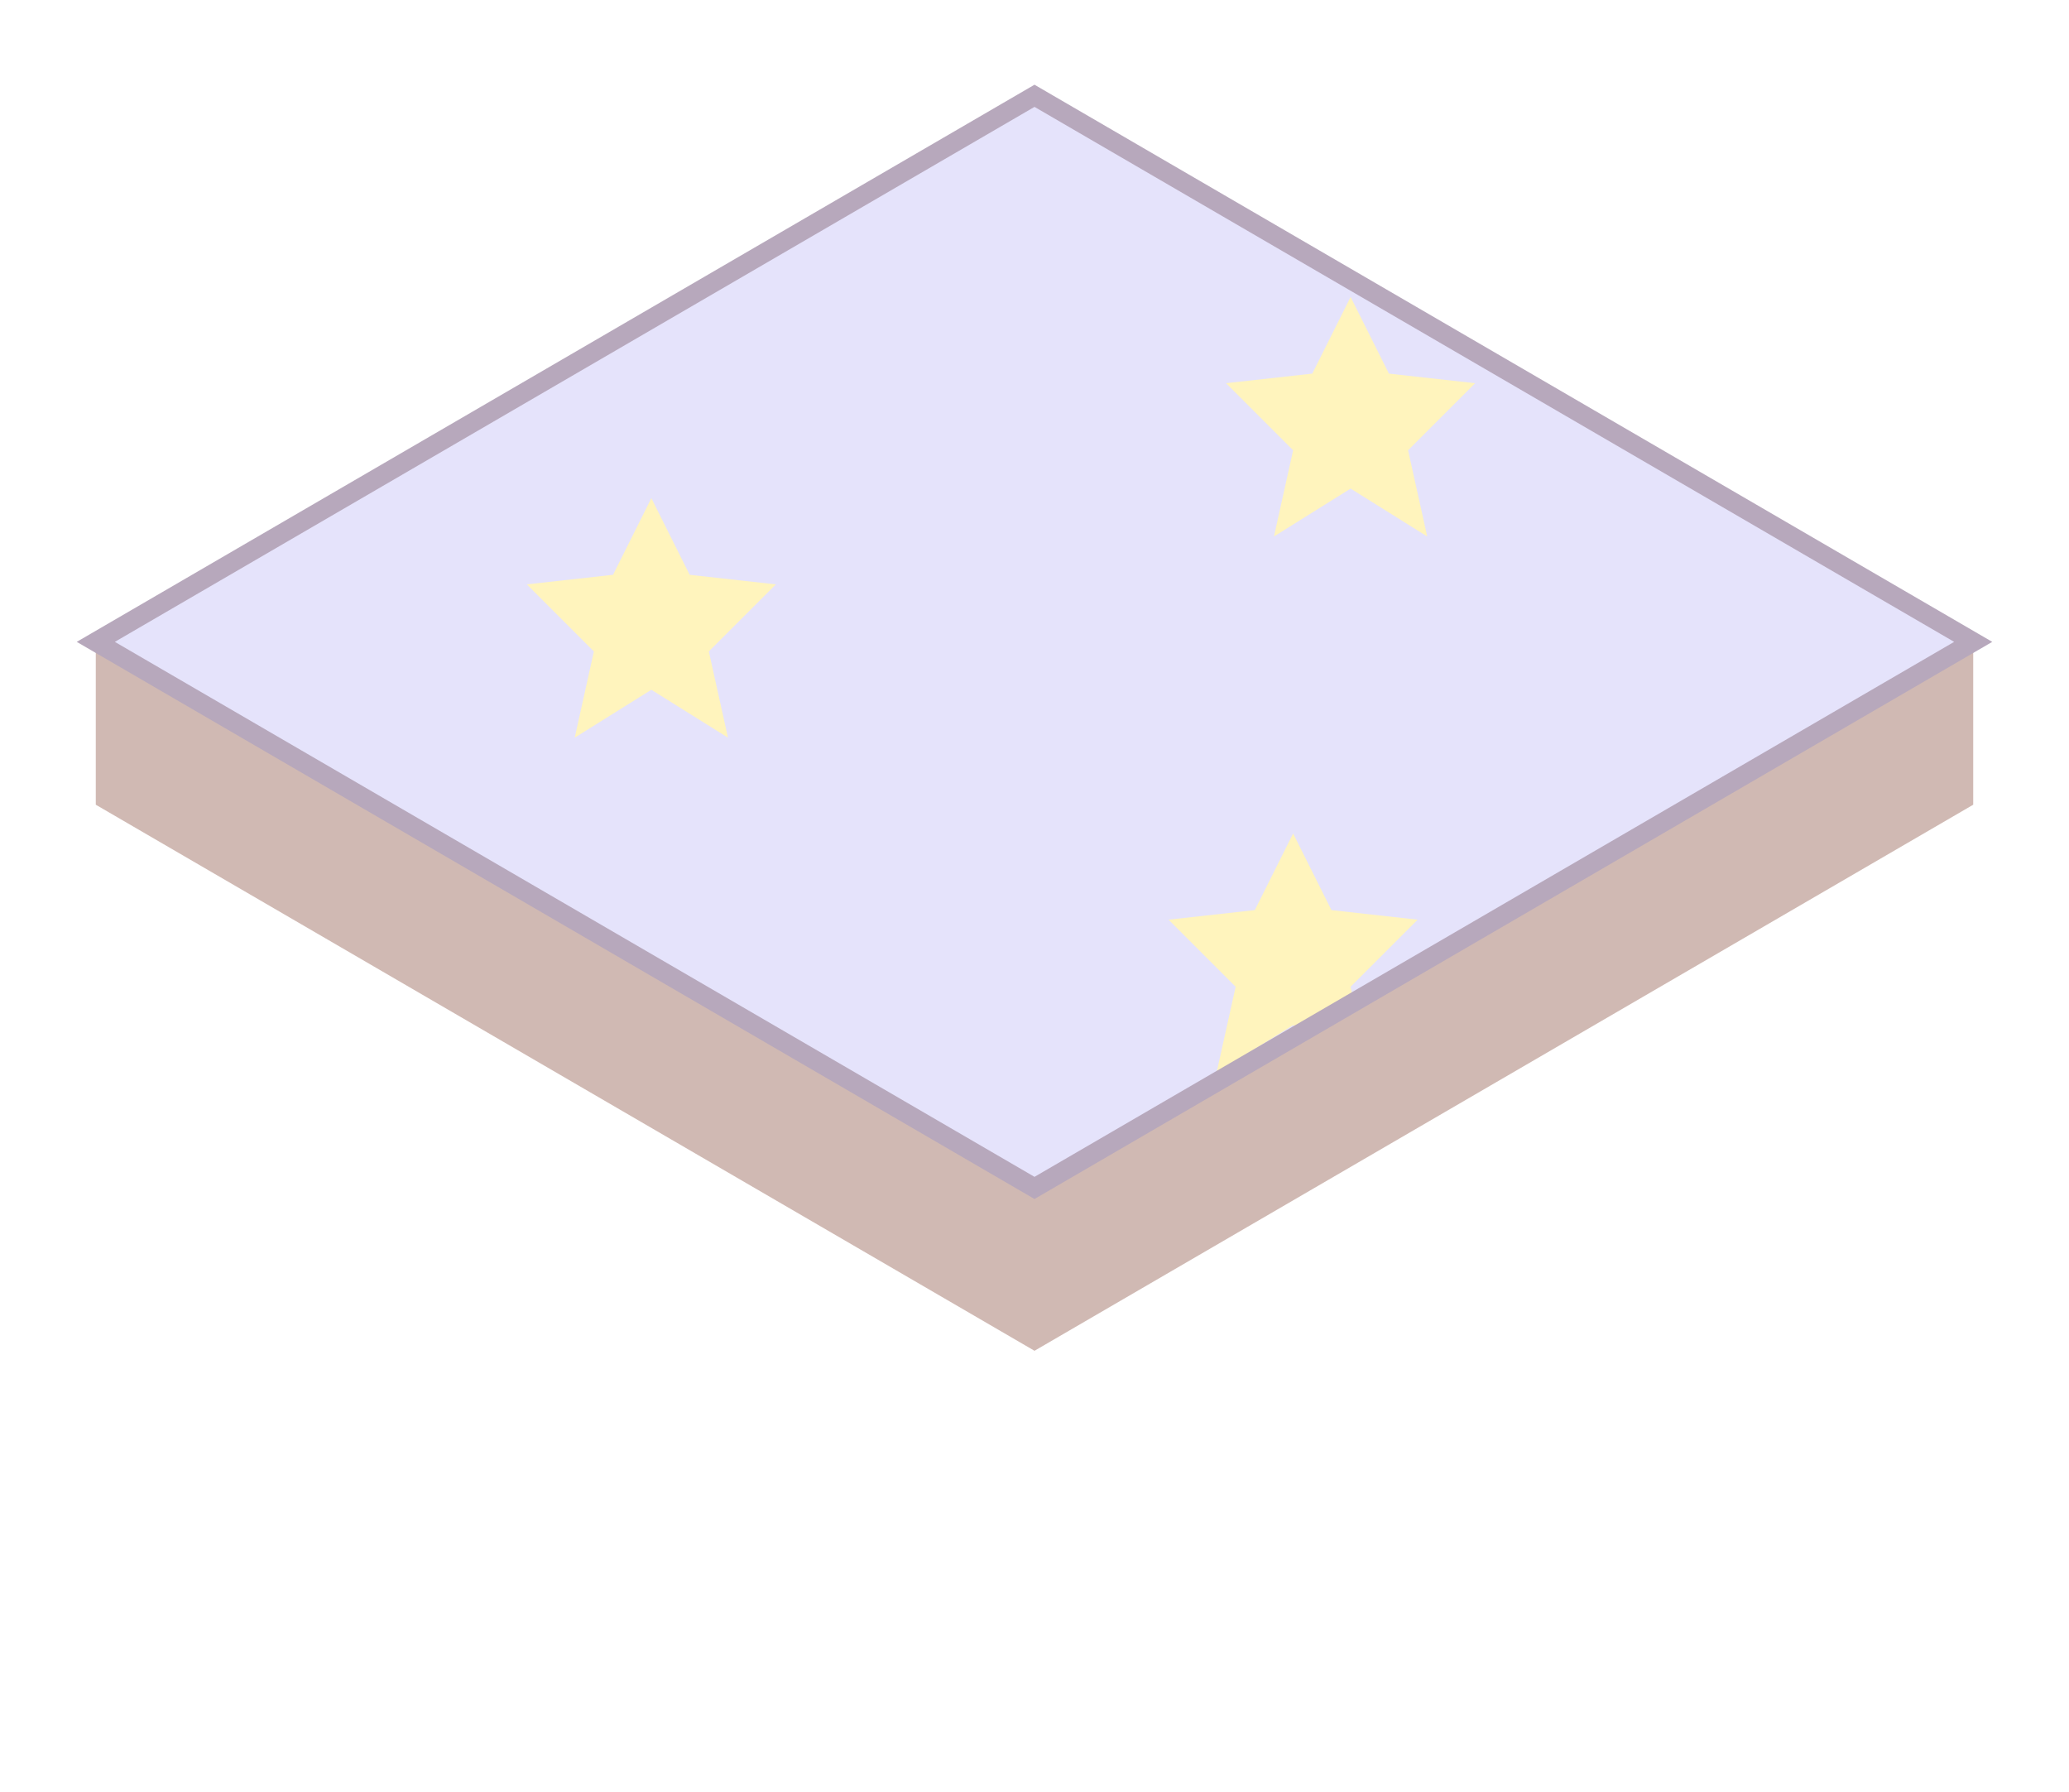
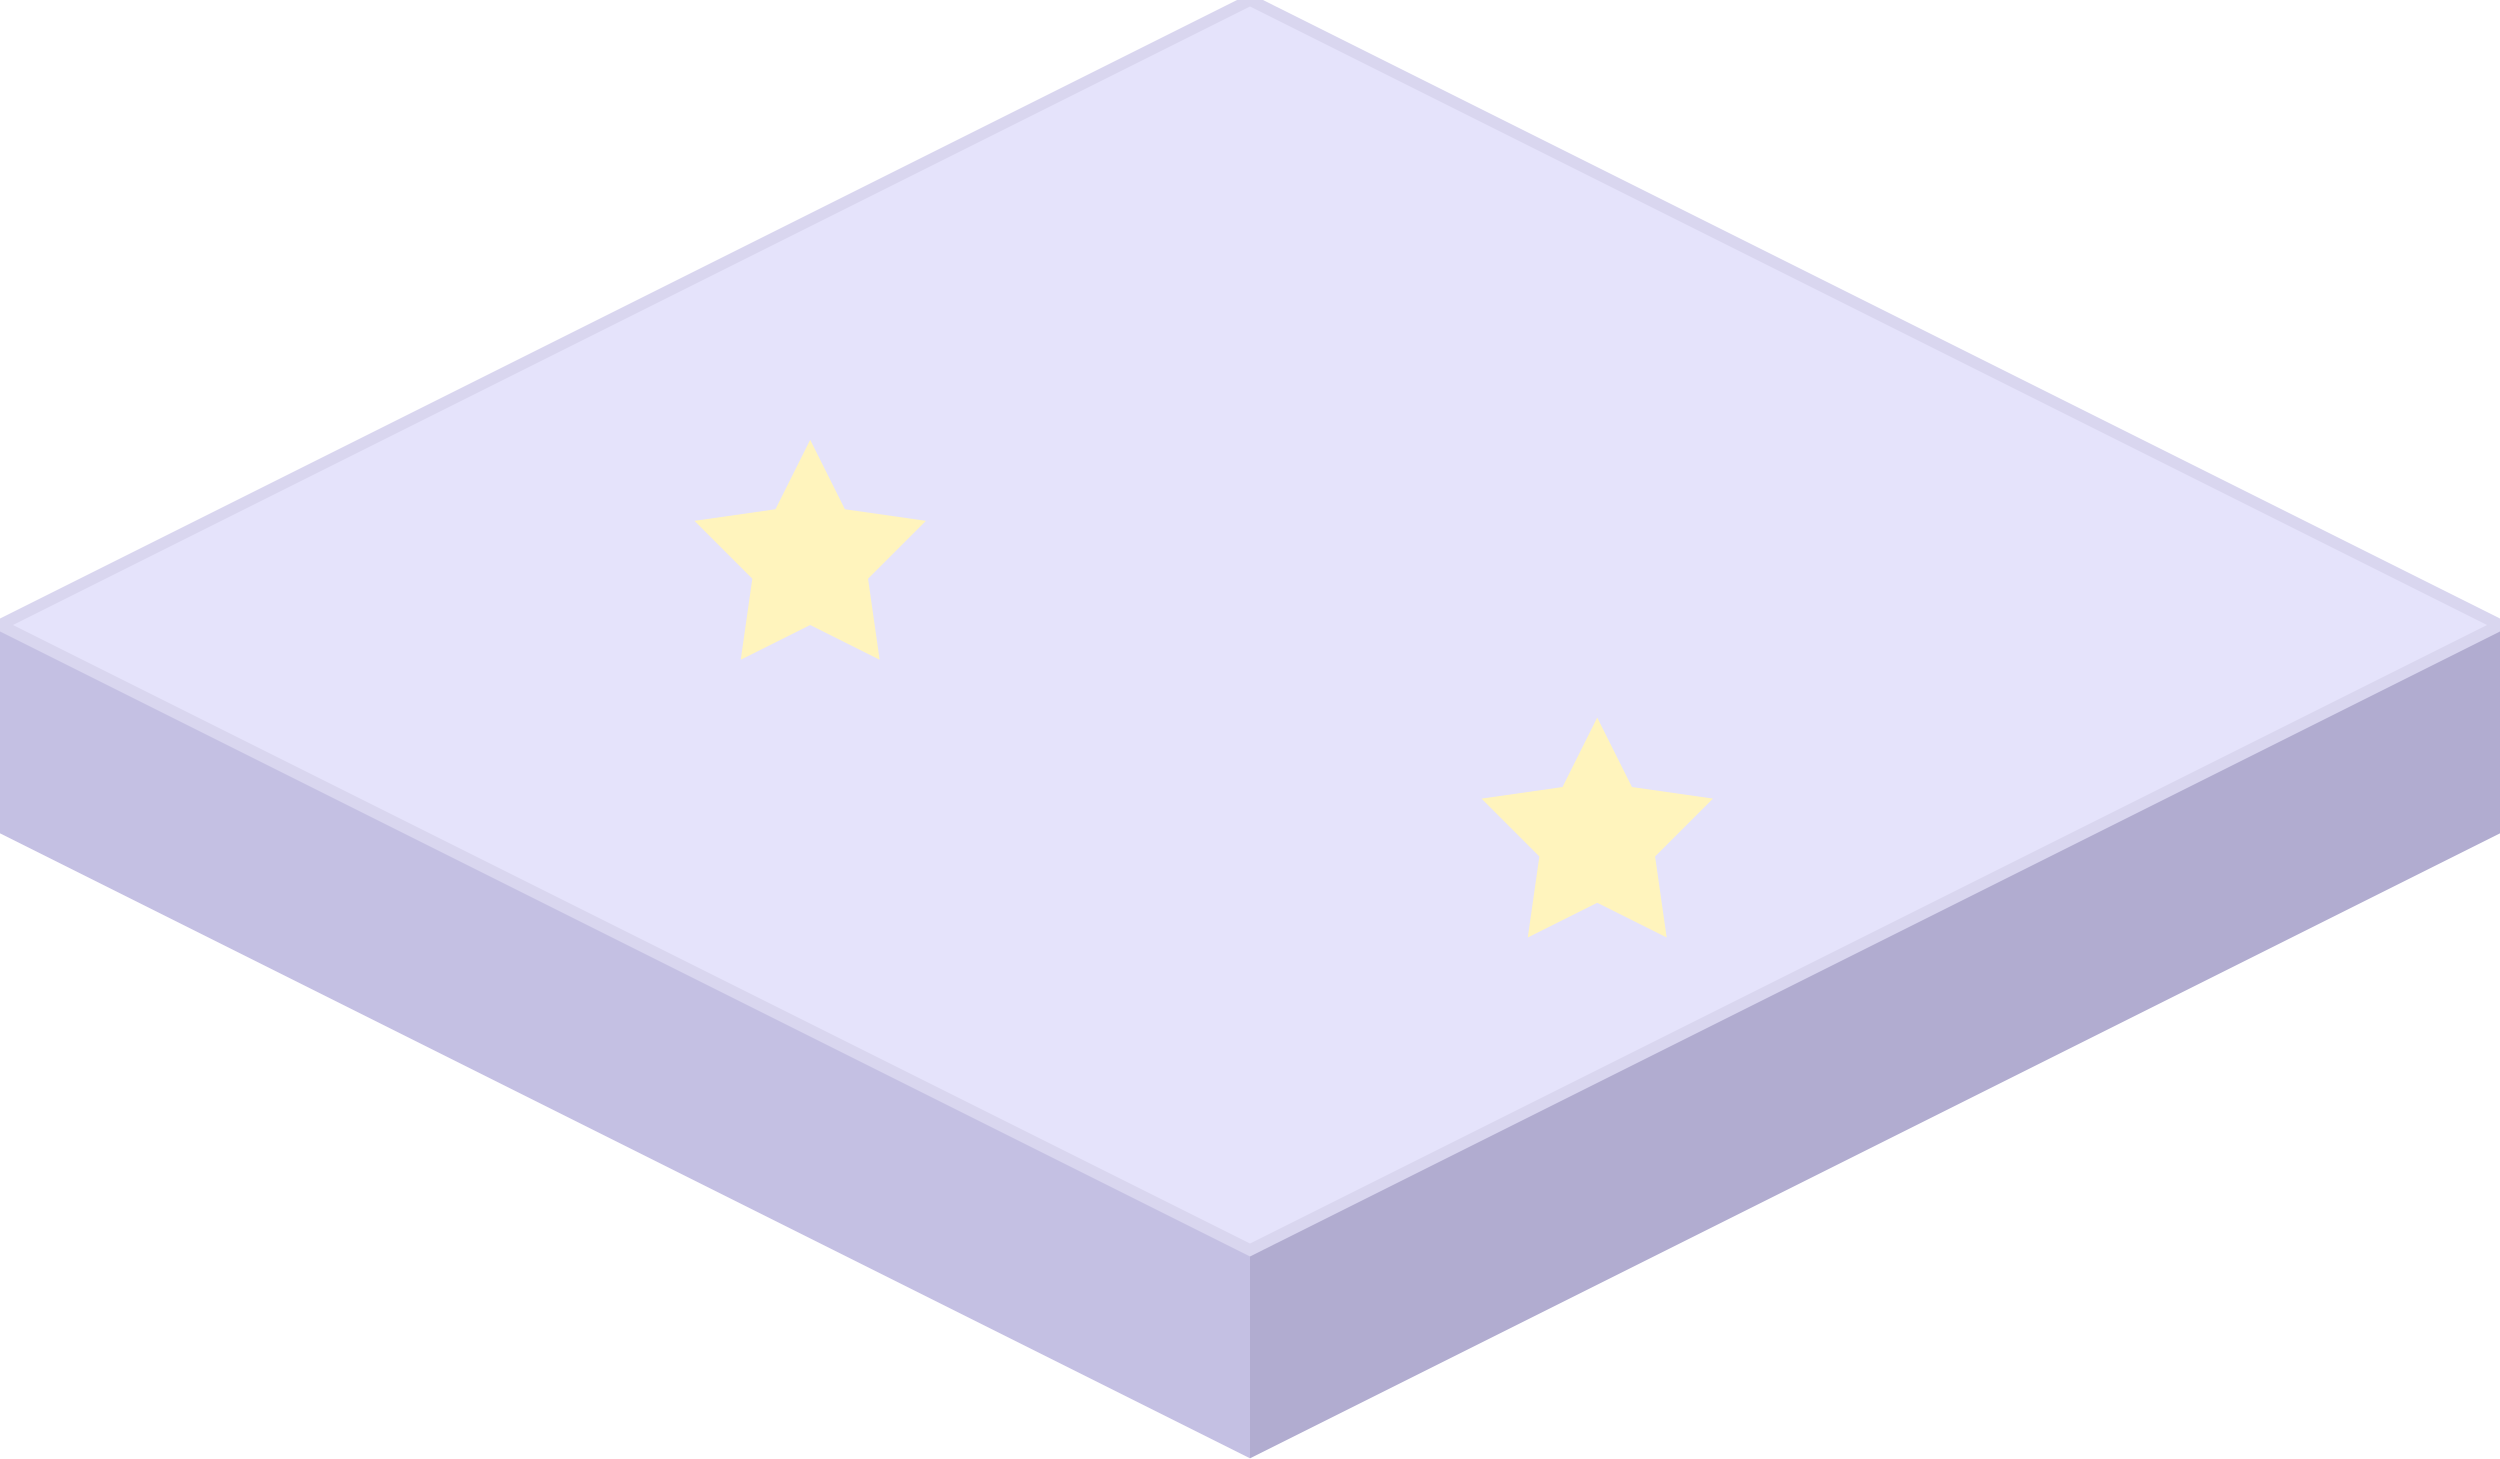
- <svg xmlns="http://www.w3.org/2000/svg" viewBox="0 0 216 187">
+ <svg xmlns="http://www.w3.org/2000/svg" viewBox="0 0 216 126">
  <defs>
-     <clipPath id="t">
-       <path d="M108 10 206 67 108 124 10 67Z" />
+     <clipPath id="surface">
+       <path d="M108 0 216 54 108 108 0 54Z" />
    </clipPath>
  </defs>
-   <path d="M10 67v17l98 57 98-57V67l-98 57Z" fill="#d0b9b3" />
-   <g clip-path="url(#t)">
-     <path d="M108 10 206 67 108 124 10 67Z" fill="#e5e3fb" />
-     <path d="M68 52l4 8 9 1-7 7 2 9-8-5-8 5 2-9-7-7 9-1Z" fill="#fff4bd" />
-     <path d="M141 31l4 8 9 1-7 7 2 9-8-5-8 5 2-9-7-7 9-1Z" fill="#fff4bd" />
-     <path d="M135 87l4 8 9 1-7 7 2 9-8-5-8 5 2-9-7-7 9-1Z" fill="#fff4bd" />
+   <path d="M0 54 108 108v18L0 72Z" fill="#c4c0e3" />
+   <path d="M108 108 216 54v18l-108 54Z" fill="#b1acd0" />
+   <path d="M108 0 216 54 108 108 0 54Z" fill="#e5e3fb" />
+   <g clip-path="url(#surface)">
+     <path d="m70 38 3 6 7 1-5 5 1 7-6-3-6 3 1-7-5-5 7-1Zm68 24 3 6 7 1-5 5 1 7-6-3-6 3 1-7-5-5 7-1Z" fill="#fff4bd" />
  </g>
-   <path d="M108 10 206 67 108 124 10 67Z" fill="none" stroke="#b7a8bc" stroke-width="2" />
+   <path d="M108 0 216 54 108 108 0 54Z" fill="none" stroke="#d9d6ef" stroke-width="1" />
</svg>
